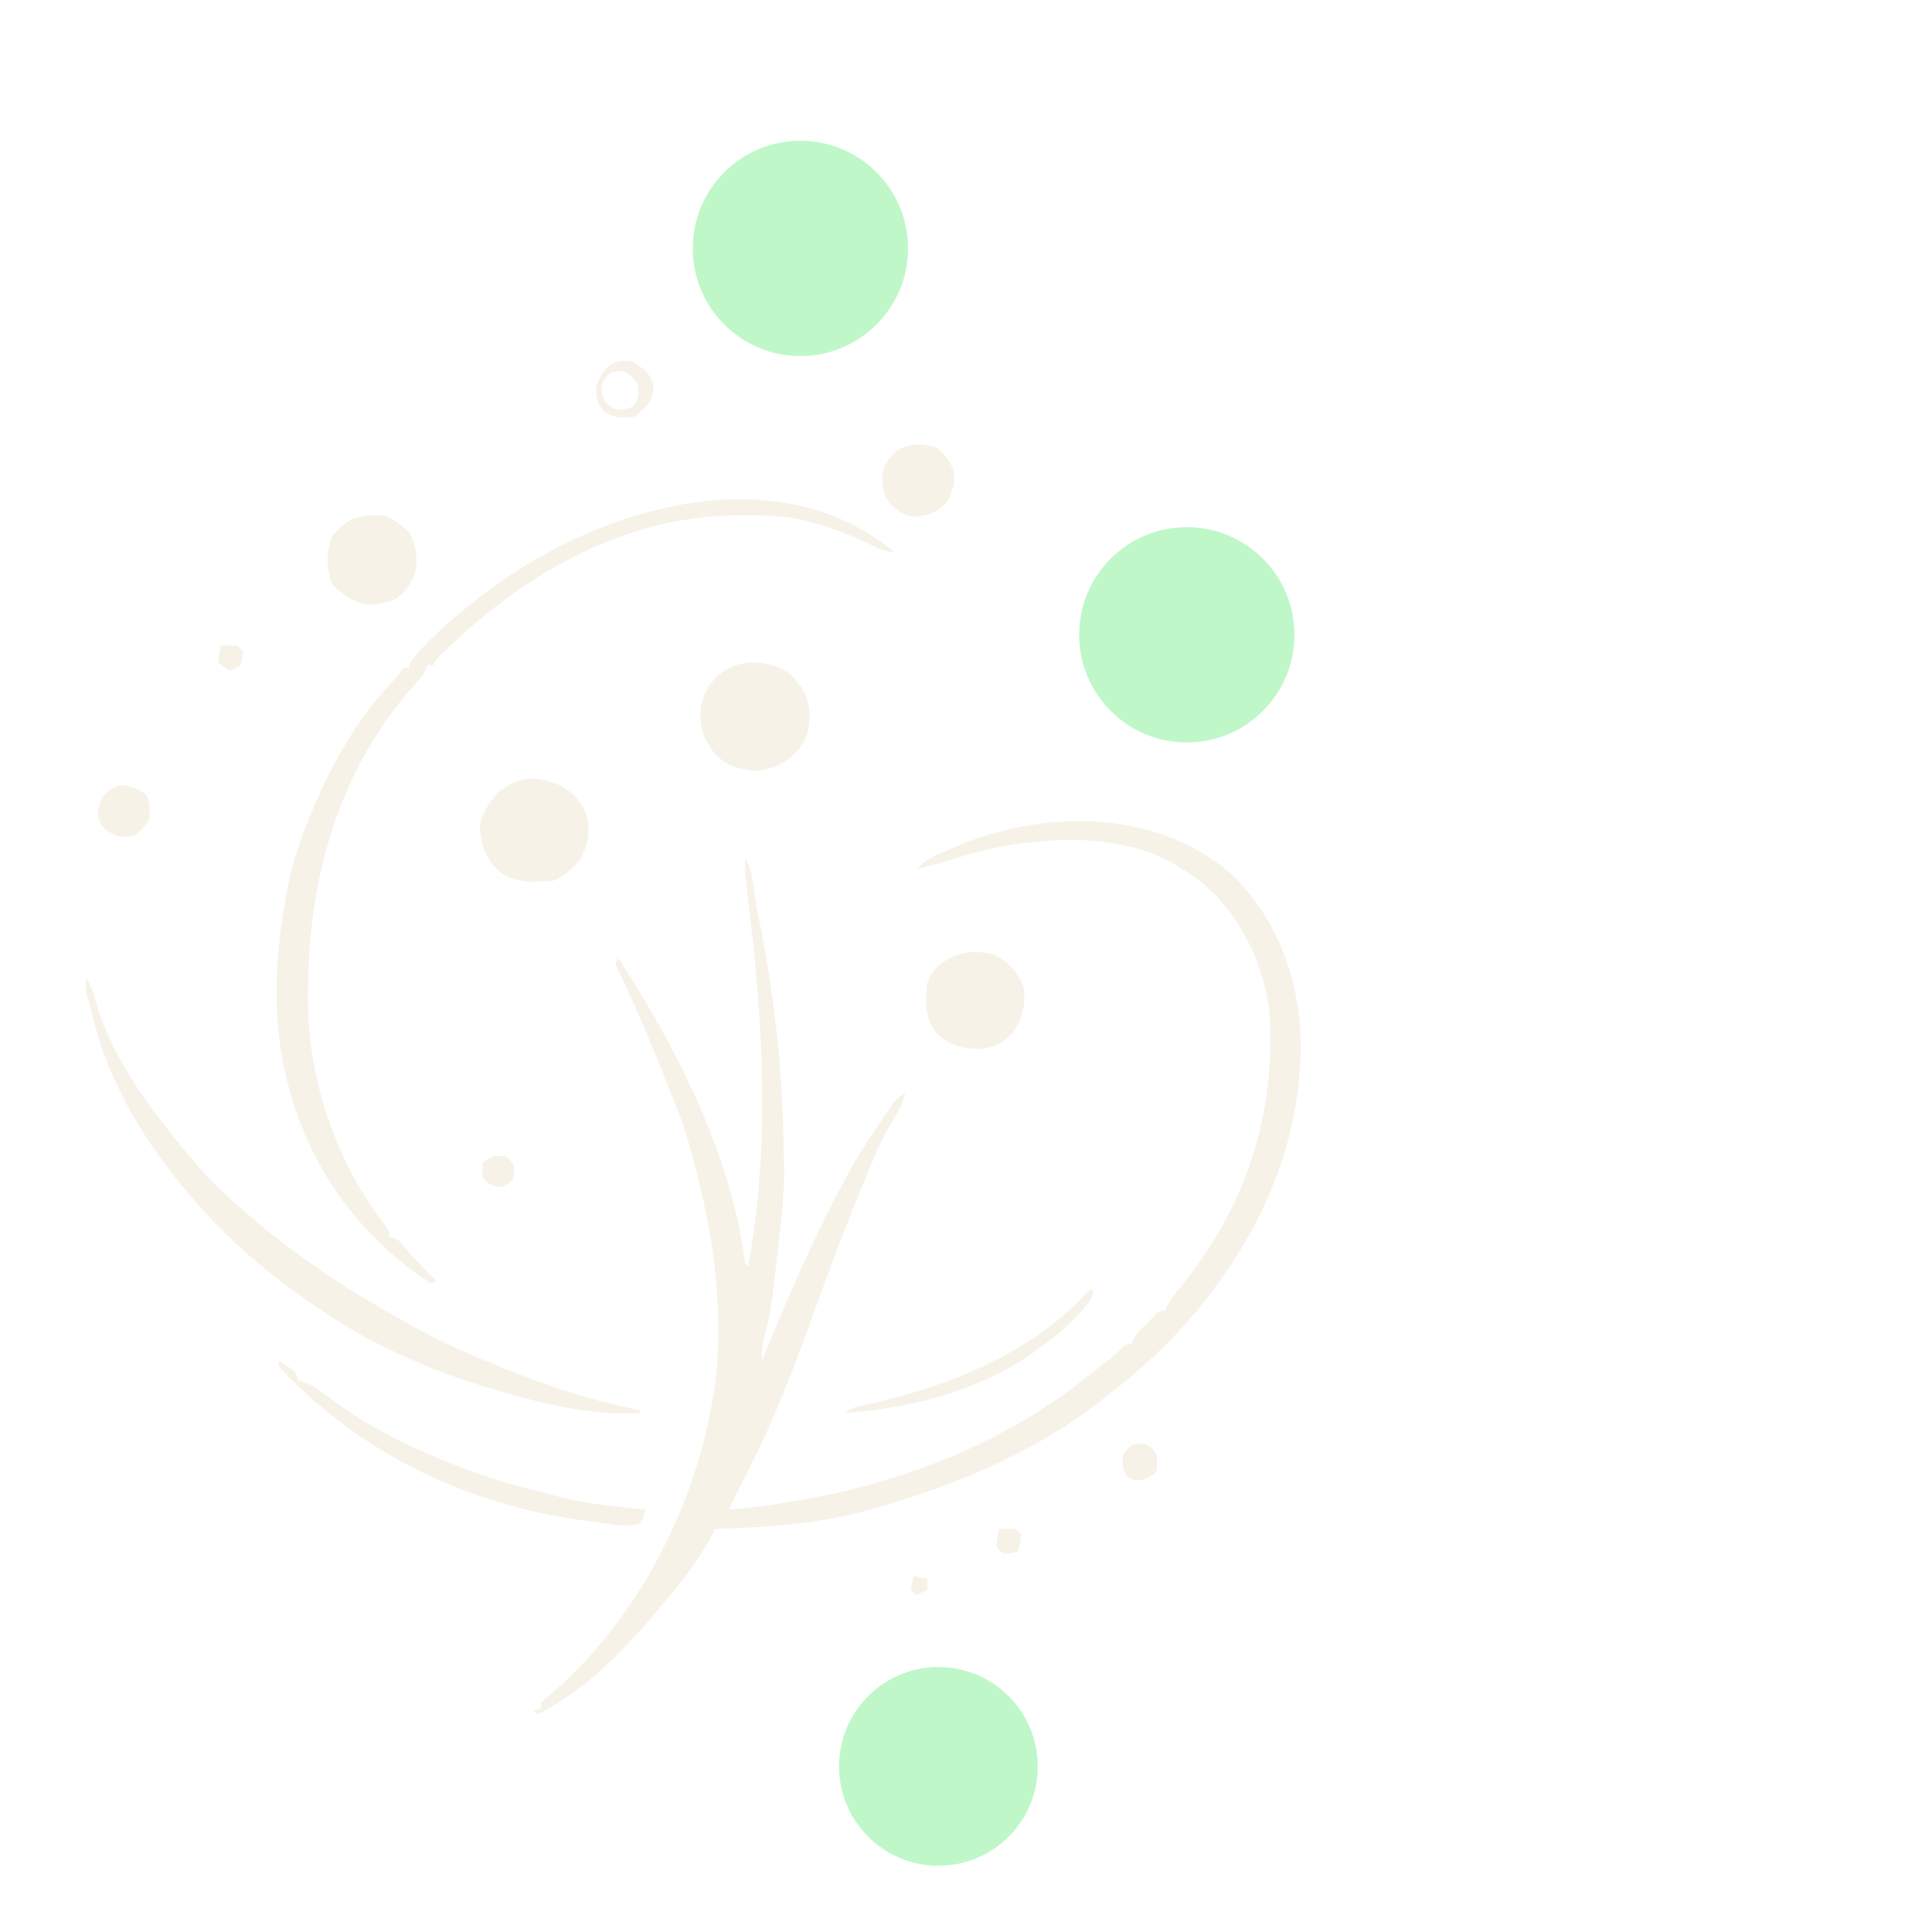
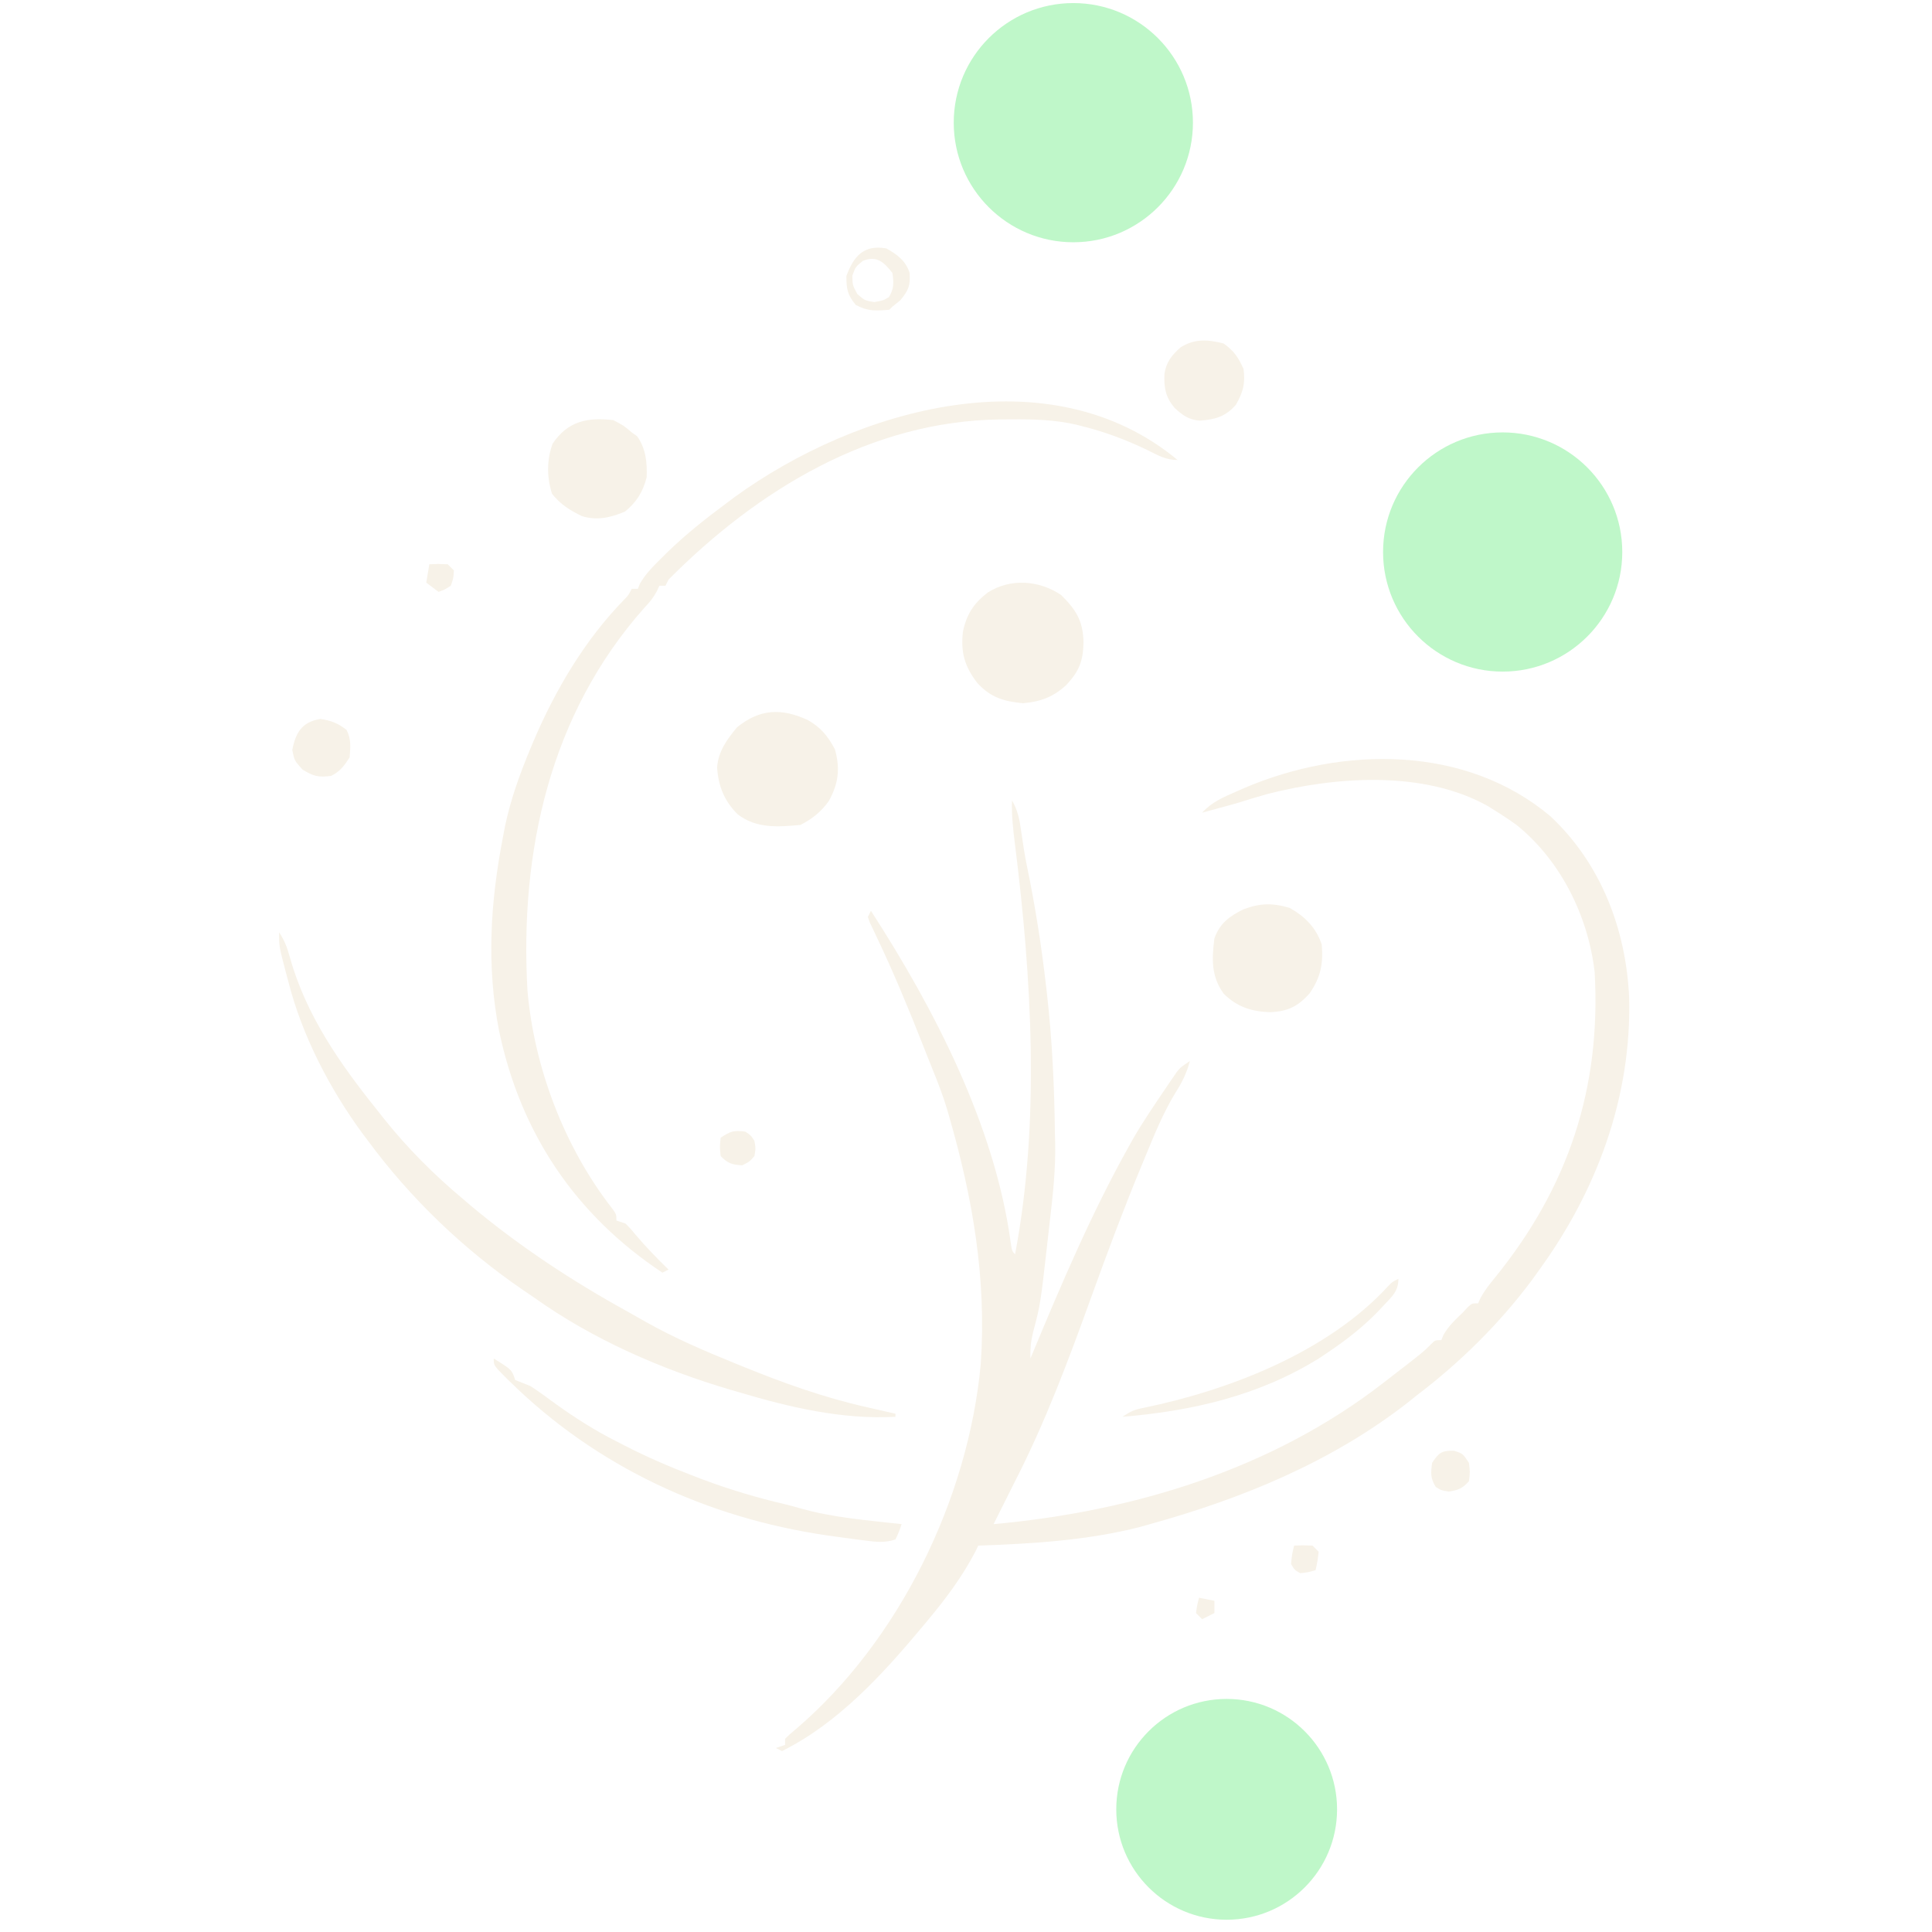
- <svg xmlns="http://www.w3.org/2000/svg" viewBox="0 -2 70 70" role="img" aria-labelledby="loreai-dark-title loreai-dark-desc">
+ <svg xmlns="http://www.w3.org/2000/svg" viewBox="-6 3 63 63" role="img" aria-labelledby="loreai-dark-title loreai-dark-desc">
  <g transform="translate(0 8) scale(0.1)">
    <path d="M0 0 C3.503 1.924 6.408 4.078 7.617 8.004 C7.885 12.149 7.28 13.663 4.562 16.938 C3.717 17.618 2.871 18.299 2 19 C1.67 19.33 1.34 19.66 1 20 C-3.474 20.373 -5.954 20.556 -9.938 18.438 C-12.668 15.21 -13 13.207 -13 9 C-10.612 2.463 -7.255 -1.28 0 0 Z M-7.625 4.062 C-10 6 -10 6 -11.062 8.875 C-11 12 -11 12 -9.438 14.875 C-7 17 -7 17 -3.938 17.5 C-1 17 -1 17 0.875 15.875 C2.555 13.076 2.457 11.202 2 8 C-0.77 4.466 -3.114 2.236 -7.625 4.062 Z " fill="#f7f2e8" transform="translate(229,31)" />
    <path d="M0 0 C3.441 2.489 4.754 4.458 6.5 8.312 C7.136 13.001 6.342 15.934 4 20 C0.616 23.881 -2.801 24.816 -7.785 25.164 C-11.412 24.895 -13.354 23.394 -16 21 C-18.967 17.439 -19.476 14.426 -19.289 9.926 C-18.708 6.055 -16.877 3.767 -14 1.25 C-9.386 -1.634 -5.111 -1.294 0 0 Z " fill="#f7f2e8" transform="translate(339,62)" />
    <path d="M0 0 C-3.854 0 -6.505 -1.574 -9.875 -3.25 C-16.733 -6.55 -23.599 -9.148 -31 -11 C-31.708 -11.178 -32.416 -11.356 -33.145 -11.54 C-40.196 -13.147 -47.038 -13.309 -54.25 -13.25 C-55.449 -13.243 -56.649 -13.235 -57.884 -13.227 C-100.03 -12.715 -136.919 9.717 -166 39 C-166.165 39.33 -166.165 39.33 -167 41 C-167.66 41 -168.32 41 -169 41 C-169.269 41.593 -169.539 42.186 -169.816 42.797 C-171 45 -172.217 46.45 -173.938 48.25 C-204.728 82.937 -214.56 127.795 -212 173 C-209.835 198.132 -199.918 224.211 -184.301 244.172 C-183 246 -183 246 -183 248 C-182.01 248.33 -181.02 248.66 -180 249 C-178.422 250.602 -178.422 250.602 -176.75 252.625 C-173.359 256.631 -169.761 260.342 -166 264 C-166.66 264.33 -167.32 264.66 -168 265 C-196.374 246.155 -214.232 219.575 -221.25 186.188 C-225.411 164.907 -224.092 144.167 -220 123 C-219.785 121.858 -219.569 120.716 -219.348 119.539 C-217.498 110.673 -214.479 102.334 -211 94 C-210.694 93.265 -210.387 92.53 -210.071 91.773 C-202.936 75.02 -193.342 58.742 -180.574 45.645 C-179 44 -179 44 -178 42 C-177.34 42 -176.68 42 -176 42 C-175.789 41.465 -175.577 40.93 -175.359 40.379 C-173.478 37.087 -170.924 34.585 -168.25 31.938 C-167.964 31.653 -167.964 31.653 -166.514 30.212 C-160.419 24.267 -153.838 19.059 -147 14 C-146.569 13.677 -146.569 13.677 -144.387 12.043 C-104.602 -16.803 -41.936 -34.782 0 0 Z " fill="#f7f2e8" transform="translate(324,100)" />
    <path d="M0 0 C3.438 1.812 3.438 1.812 6 4 C6.577 4.412 7.155 4.825 7.75 5.25 C10.627 9.278 11.04 13.839 10.875 18.625 C9.626 23.442 7.649 26.634 3.812 29.812 C-0.804 31.762 -5.323 32.839 -10.219 31.305 C-14.07 29.48 -17.348 27.395 -20 24 C-21.71 18.559 -21.731 13.04 -19.812 7.688 C-14.818 0.281 -8.442 -0.973 0 0 Z " fill="#f7f2e8" transform="translate(140,87)" />
    <path d="M0 0 C2.875 -0.125 2.875 -0.125 6 0 C6.66 0.66 7.32 1.32 8 2 C7.875 4.5 7.875 4.5 7 7 C4.938 8.312 4.938 8.312 3 9 C1.68 8.01 0.36 7.02 -1 6 C-0.67 4.02 -0.34 2.04 0 0 Z " fill="#f7f2e8" transform="translate(80,134)" />
    <path d="M0 0 C2.102 0.664 2.102 0.664 4.227 3.289 C5.255 7.257 5.217 9.722 4.102 13.664 C2.297 15.902 1.003 16.499 -1.801 17.012 C-3.978 17.17 -5.765 17.137 -7.898 16.664 C-10.273 14.472 -11.444 12.603 -12.836 9.727 C-12.935 6.471 -11.562 4.397 -9.898 1.664 C-6.155 -0.832 -4.319 -0.605 0 0 Z " fill="#f7f2e8" transform="translate(406.8984,134.3359)" />
    <path d="M0 0 C4.808 4.762 7.129 8.343 7.312 15.25 C7.239 21.441 5.945 24.898 1.609 29.465 C-2.683 33.361 -6.691 34.786 -12.375 35.312 C-18.605 34.775 -23.126 33.37 -27.375 28.625 C-31.442 23.331 -32.77 18.717 -32 12 C-30.83 6.332 -28.47 2.713 -23.883 -0.809 C-16.447 -5.514 -7.195 -4.797 0 0 Z " fill="#f7f2e8" transform="translate(286,144)" />
    <path d="M0 0 C4.288 2.361 6.62 5.275 8.938 9.562 C10.708 15.908 10.1 20.741 6.969 26.422 C4.546 29.879 1.474 32.357 -2.312 34.25 C-9.678 34.927 -16.659 35.458 -22.762 30.793 C-27.146 26.431 -29.036 21.679 -29.477 15.52 C-29.093 10.22 -26.285 6.433 -23 2.438 C-15.534 -3.639 -8.513 -3.877 0 0 Z " fill="#f7f2e8" transform="translate(203.3125,184.75)" />
    <path d="M0 0 C3.599 0.578 5.623 1.362 8.5 3.562 C10.05 6.663 9.79 9.141 9.5 12.562 C7.704 15.316 6.447 17.089 3.5 18.562 C-0.636 19.127 -2.26 18.709 -5.875 16.5 C-8.5 13.562 -8.5 13.562 -9.188 10.125 C-8.1 4.489 -6.075 0.976 0 0 Z " fill="#f7f2e8" transform="translate(44.5,184.4375)" />
    <path d="M0 0 C16.421 15.432 24.579 36.813 25.59 59.078 C26.402 91.377 15.146 121.797 -3.656 147.754 C-4.419 148.815 -5.183 149.876 -5.969 150.969 C-16.53 165.208 -29.539 178.052 -43.656 188.754 C-44.524 189.45 -45.391 190.146 -46.285 190.863 C-71.118 210.342 -100.47 222.389 -130.656 230.754 C-131.748 231.062 -132.84 231.37 -133.965 231.688 C-151.038 236.063 -169.099 237.153 -186.656 237.754 C-186.922 238.308 -187.187 238.863 -187.461 239.434 C-191.834 247.922 -197.537 255.467 -203.656 262.754 C-203.881 263.024 -203.881 263.024 -205.021 264.392 C-217.846 279.757 -232.414 295.7 -250.656 304.754 C-251.316 304.424 -251.976 304.094 -252.656 303.754 C-251.666 303.424 -250.676 303.094 -249.656 302.754 C-249.656 302.094 -249.656 301.434 -249.656 300.754 C-248.152 299.273 -248.152 299.273 -246.094 297.566 C-212.38 268.761 -189.86 222.388 -185.839 178.448 C-183.936 150.443 -188.491 124.355 -196.219 97.566 C-196.404 96.92 -196.59 96.274 -196.781 95.608 C-198.125 91.109 -199.793 86.782 -201.565 82.434 C-202.695 79.659 -203.791 76.872 -204.883 74.082 C-209.491 62.383 -214.278 50.835 -219.696 39.483 C-220.099 38.625 -220.502 37.767 -220.918 36.883 C-221.279 36.131 -221.639 35.379 -222.01 34.604 C-222.224 33.993 -222.437 33.383 -222.656 32.754 C-222.326 32.094 -221.996 31.434 -221.656 30.754 C-201.093 62.561 -181.346 100.65 -176.125 138.617 C-175.656 141.754 -175.656 141.754 -174.656 142.754 C-166.429 99.515 -169.257 52.454 -174.691 9.045 C-175.29 4.25 -175.839 -0.4 -175.656 -5.246 C-173.726 -1.917 -173.168 1.083 -172.656 4.879 C-172.098 8.779 -171.521 12.646 -170.719 16.504 C-168.054 29.403 -166.02 42.358 -164.531 55.441 C-164.446 56.183 -164.36 56.925 -164.272 57.689 C-162.524 73.037 -161.835 88.307 -161.656 103.754 C-161.63 104.703 -161.604 105.652 -161.577 106.629 C-161.421 114.964 -162.293 123.116 -163.255 131.381 C-163.531 133.749 -163.795 136.119 -164.059 138.488 C-166.377 159.068 -166.377 159.068 -168.781 168.191 C-169.541 171.284 -169.732 173.616 -169.656 176.754 C-169.386 176.102 -169.115 175.451 -168.837 174.78 C-159.365 152.02 -149.68 129.305 -137.656 107.754 C-137.161 106.866 -136.666 105.978 -136.156 105.062 C-133.008 99.634 -129.489 94.446 -125.969 89.254 C-125.493 88.546 -125.016 87.838 -124.526 87.109 C-124.298 86.777 -124.298 86.777 -123.145 85.098 C-122.738 84.501 -122.331 83.905 -121.911 83.291 C-120.656 81.754 -120.656 81.754 -117.656 79.754 C-118.679 83.641 -120.198 86.717 -122.348 90.066 C-126.272 96.529 -129.107 103.405 -131.969 110.379 C-132.54 111.758 -133.112 113.137 -133.684 114.515 C-139.397 128.347 -144.624 142.346 -149.703 156.422 C-157.088 176.881 -164.713 197.379 -174.656 216.754 C-175.932 219.293 -177.2 221.836 -178.469 224.379 C-179.079 225.6 -179.69 226.822 -180.301 228.043 C-180.748 228.938 -181.195 229.832 -181.656 230.754 C-136.327 226.659 -91.007 212.952 -54.656 184.754 C-54.071 184.303 -53.487 183.852 -52.884 183.388 C-41.425 174.541 -41.425 174.541 -38.875 171.93 C-37.656 170.754 -37.656 170.754 -35.656 170.754 C-35.429 170.197 -35.202 169.64 -34.969 169.066 C-33.289 166.107 -31.115 164.093 -28.656 161.754 C-28.099 161.156 -27.543 160.558 -26.969 159.941 C-25.656 158.754 -25.656 158.754 -23.656 158.754 C-23.402 158.189 -23.148 157.625 -22.887 157.043 C-21.496 154.456 -19.843 152.39 -17.969 150.129 C5.807 120.709 16.461 88.555 14.344 50.754 C12.234 32.517 3.303 14.409 -11.109 2.773 C-13.575 1 -16.072 -0.651 -18.656 -2.246 C-18.968 -2.441 -18.968 -2.441 -20.543 -3.426 C-41.455 -15.129 -70.231 -13.061 -92.637 -7.262 C-95.996 -6.309 -99.325 -5.289 -102.656 -4.246 C-104.779 -3.653 -106.903 -3.069 -109.031 -2.496 C-109.926 -2.254 -110.82 -2.011 -111.742 -1.762 C-112.374 -1.592 -113.005 -1.421 -113.656 -1.246 C-110.414 -4.776 -106.737 -6.281 -102.406 -8.184 C-101.603 -8.537 -100.799 -8.89 -99.972 -9.254 C-67.861 -23.001 -27.638 -23.37 0 0 Z " fill="#f7f2e8" transform="translate(445.6562,216.2461)" />
    <path d="M0 0 C4.999 2.817 8.605 6.441 10.438 11.938 C10.978 18.318 10.084 22.621 6.438 27.938 C2.524 32.215 -0.614 33.685 -6.258 34.008 C-12.332 33.823 -17.173 32.327 -21.562 27.938 C-25.633 22.263 -25.42 16.687 -24.562 9.938 C-22.823 5.072 -19.722 2.748 -15.188 0.5 C-9.741 -1.592 -5.62 -1.676 0 0 Z " fill="#f7f2e8" transform="translate(360.5625,246.0625)" />
    <path d="M0 0 C1.836 2.754 2.627 4.942 3.495 8.089 C8.757 26.975 19.836 42.875 32 58 C32.675 58.861 33.351 59.722 34.047 60.609 C41.793 70.333 50.467 79.026 60 87 C60.761 87.65 61.521 88.299 62.305 88.969 C78.282 102.372 95.613 113.765 113.863 123.816 C115.745 124.859 117.61 125.924 119.473 127 C129.017 132.383 138.987 136.634 149.125 140.75 C149.797 141.024 150.469 141.298 151.161 141.581 C164.321 146.929 177.55 151.696 191.438 154.812 C191.904 154.92 191.904 154.92 194.268 155.467 C196.51 155.984 198.754 156.495 201 157 C201 157.33 201 157.66 201 158 C183.659 158.952 166.511 154.916 150 150 C149.109 149.742 148.218 149.483 147.3 149.217 C124.735 142.577 102.19 132.736 83 119 C81.866 118.227 80.73 117.456 79.594 116.688 C60.158 103.38 42.983 86.934 29 68 C28.367 67.162 27.734 66.324 27.082 65.461 C16.395 50.836 7.467 33.589 3 16 C2.723 14.966 2.446 13.932 2.16 12.867 C0 4.605 0 4.605 0 0 Z " fill="#f7f2e8" transform="translate(31,254)" />
    <path d="M0 0 C1.812 1.188 1.812 1.188 3 3 C3.438 5.5 3.438 5.5 3 8 C1.312 9.875 1.312 9.875 -1 11 C-4.37 10.759 -5.588 10.412 -8 8 C-8.312 5 -8.312 5 -8 2 C-4.767 -0.155 -3.748 -0.469 0 0 Z " fill="#f7f2e8" transform="translate(183,319)" />
    <path d="M0 0 C0 4.092 -2.095 5.783 -4.75 8.625 C-5.244 9.157 -5.739 9.689 -6.248 10.237 C-11.32 15.549 -16.902 19.909 -23 24 C-23.898 24.603 -24.797 25.207 -25.723 25.828 C-45.368 38.096 -67.227 43.119 -90 45 C-87.25 43.167 -86.082 42.656 -82.992 42.062 C-55.08 36.296 -22.976 23.902 -3.234 2.277 C-2 1 -2 1 0 0 Z " fill="#f7f2e8" transform="translate(396,367)" />
    <path d="M0 0 C5.875 3.625 5.875 3.625 7 7 C8.665 7.671 10.332 8.336 12 9 C14.788 10.805 17.446 12.787 20.125 14.75 C26.539 19.359 32.941 23.438 40 27 C40.888 27.459 41.775 27.918 42.69 28.391 C49.836 32.045 57.067 35.199 64.562 38.062 C65.126 38.278 65.126 38.278 67.977 39.371 C76.89 42.72 85.824 45.387 95.091 47.542 C96.735 47.936 98.363 48.39 99.988 48.855 C110.708 51.912 121.955 52.75 133 54 C132.187 56.438 132.187 56.438 131 59 C127.26 60.247 124.199 59.741 120.375 59.25 C119.997 59.202 119.997 59.202 118.083 58.962 C115.72 58.655 113.36 58.332 111 58 C110.3 57.902 109.599 57.804 108.878 57.703 C69.567 51.988 33.5 35.32 5.188 7.438 C4.665 6.925 4.143 6.412 3.604 5.883 C0 2.246 0 2.246 0 0 Z " fill="#f7f2e8" transform="translate(101,393)" />
    <path d="M0 0 C2.875 0.938 2.875 0.938 4.875 3.938 C5.25 6.938 5.25 6.938 4.875 9.938 C2.758 12.29 1.435 12.856 -1.688 13.312 C-4.125 12.938 -4.125 12.938 -5.938 11.812 C-7.703 9.024 -7.587 7.17 -7.125 3.938 C-4.919 0.628 -4.019 -0.08 0 0 Z " fill="#f7f2e8" transform="translate(414.125,423.0625)" />
    <path d="M0 0 C2.875 -0.125 2.875 -0.125 6 0 C6.66 0.66 7.32 1.32 8 2 C7.625 5.125 7.625 5.125 7 8 C4.688 8.688 4.688 8.688 2 9 C0.125 7.938 0.125 7.938 -1 6 C-0.688 2.812 -0.688 2.812 0 0 Z " fill="#f7f2e8" transform="translate(362,454)" />
    <path d="M0 0 C1.65 0.33 3.3 0.66 5 1 C5 2.32 5 3.64 5 5 C4.34 5.33 4.34 5.33 1 7 C0.34 6.34 -0.32 5.68 -1 5 C-0.625 2.375 -0.625 2.375 0 0 Z " fill="#f7f2e8" transform="translate(331,471)" />
  </g>
  <g fill="#bff7c9">
    <circle cx="29" cy="7" r="3.9" />
    <circle cx="43" cy="21" r="3.9" />
    <circle cx="34" cy="62" r="3.6" />
  </g>
</svg>
